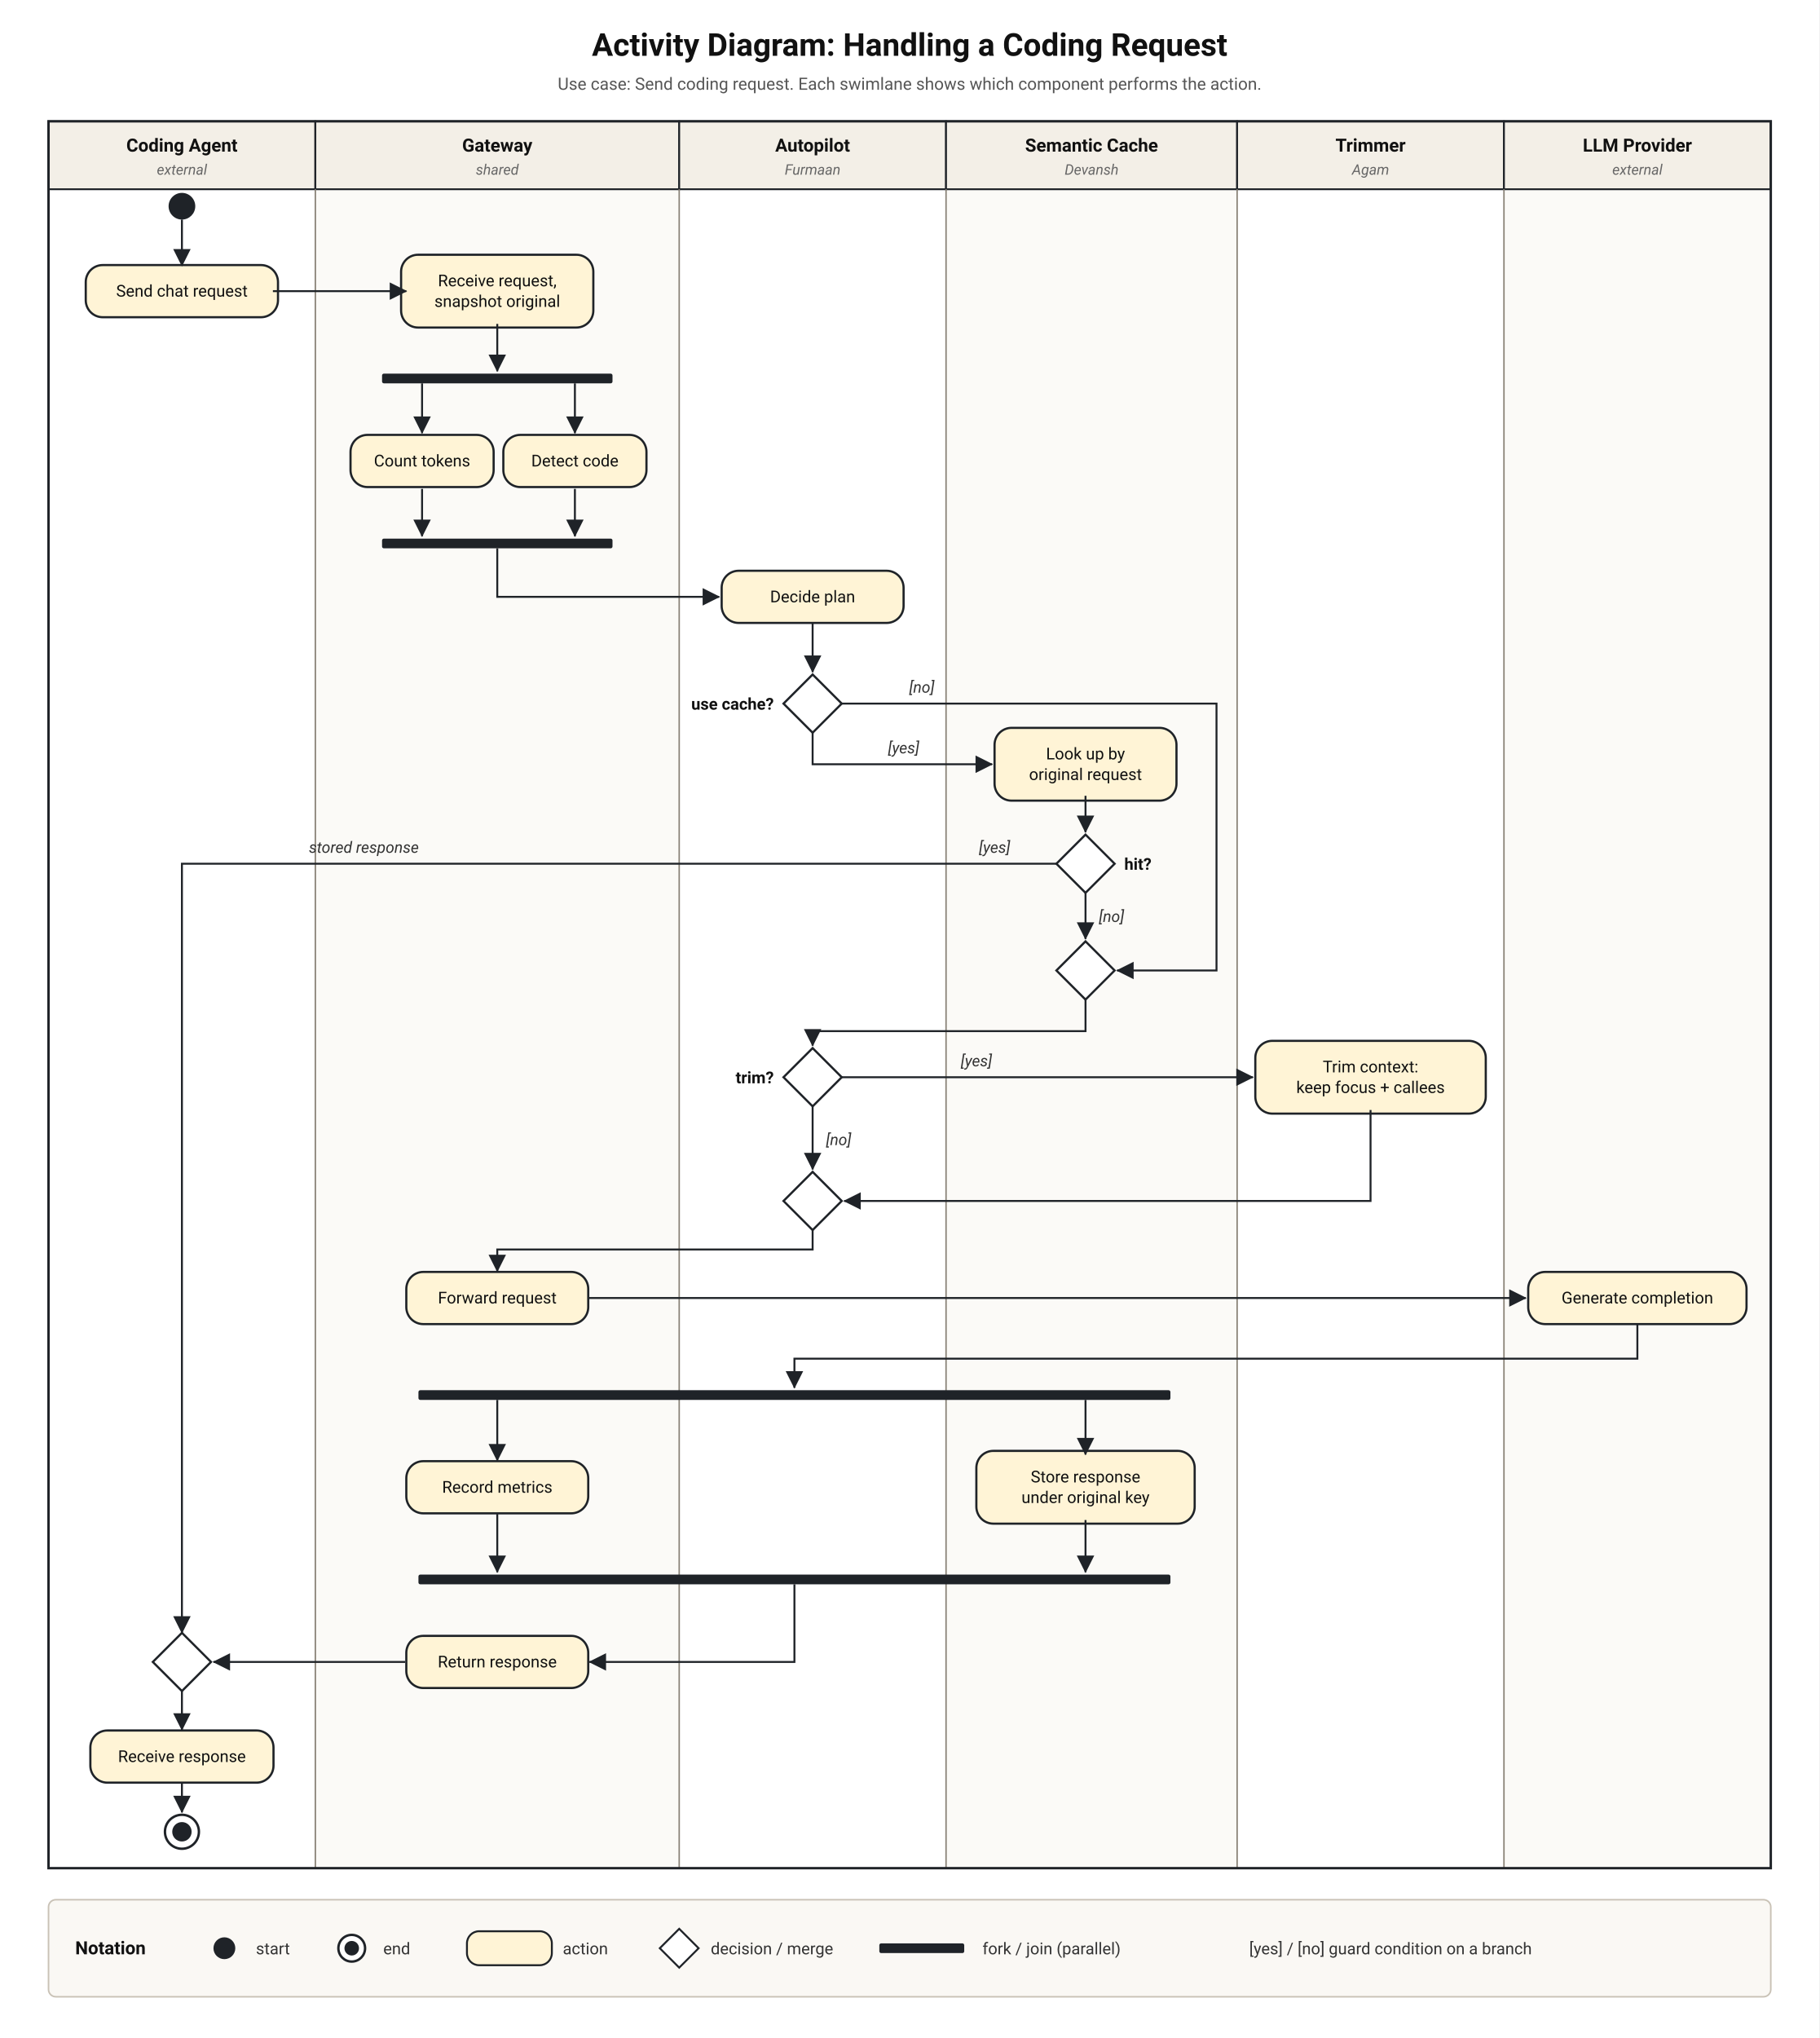
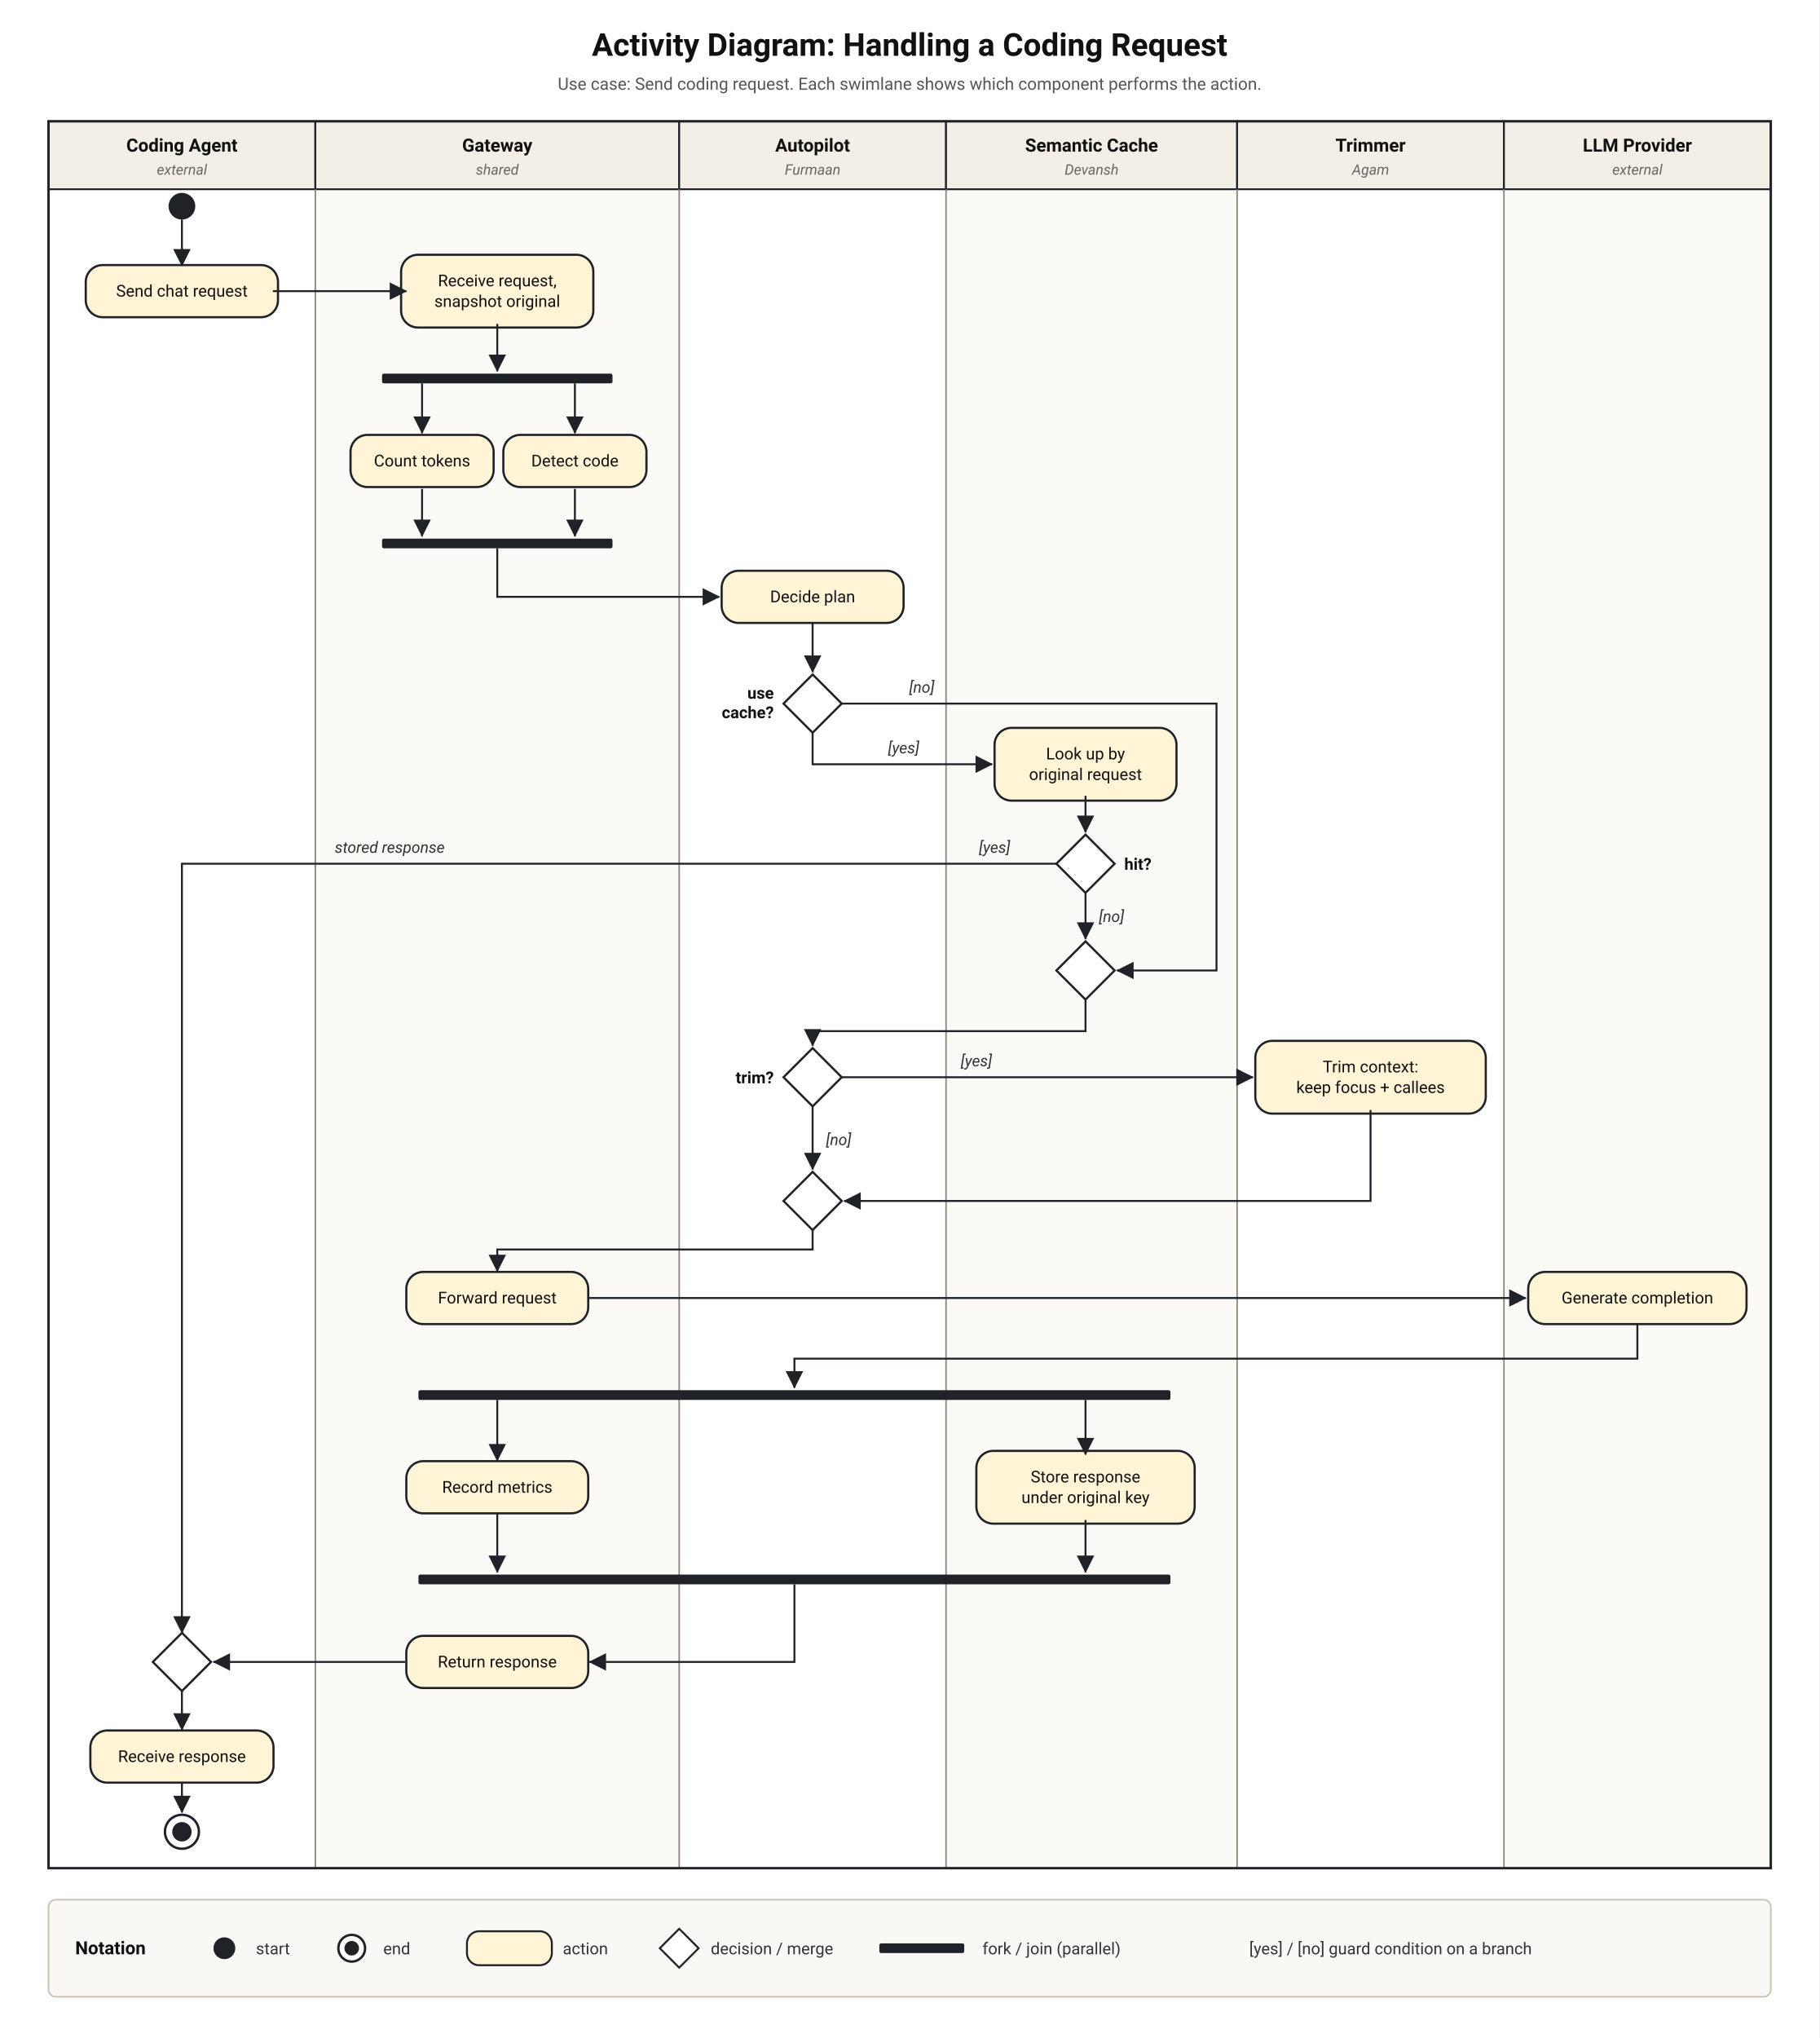
<svg xmlns="http://www.w3.org/2000/svg" viewBox="0 0 1500 1680" width="1500" height="1680" role="img" aria-labelledby="t d" font-family="-apple-system,BlinkMacSystemFont,&quot;Segoe UI&quot;,Roboto,sans-serif">
  <defs>
    <marker id="arr" viewBox="0 0 10 10" refX="9.5" refY="5" markerWidth="9" markerHeight="9" orient="auto-start-reverse">
      <path d="M0 0 L10 5 L0 10 Z" fill="#1f2328" />
    </marker>
  </defs>
  <rect width="1500" height="1680" fill="#ffffff" />
  <text x="750.0" y="46.0" text-anchor="middle" font-size="26" fill="#111111" font-weight="700">Activity Diagram: Handling a Coding Request</text>
  <text x="750.0" y="74.0" text-anchor="middle" font-size="14" fill="#555555">Use case: Send coding request. Each swimlane shows which component performs the action.</text>
  <rect x="260" y="156" width="300" height="1384" fill="#fbfaf7" />
  <rect x="780" y="156" width="240" height="1384" fill="#fbfaf7" />
  <rect x="1240" y="156" width="220" height="1384" fill="#fbfaf7" />
  <rect x="40" y="100" width="220" height="56" fill="#f3efe7" stroke="#1f2328" stroke-width="1.5" />
  <text x="150.0" y="125.0" text-anchor="middle" font-size="15" fill="#111111" font-weight="700">Coding Agent</text>
  <text x="150.0" y="144.0" text-anchor="middle" font-size="12" fill="#666666" font-style="italic">external</text>
  <rect x="260" y="100" width="300" height="56" fill="#f3efe7" stroke="#1f2328" stroke-width="1.5" />
  <text x="410.0" y="125.0" text-anchor="middle" font-size="15" fill="#111111" font-weight="700">Gateway</text>
  <text x="410.0" y="144.0" text-anchor="middle" font-size="12" fill="#666666" font-style="italic">shared</text>
  <line x1="260" y1="156" x2="260" y2="1540" stroke="#8a8378" stroke-width="1.2" />
  <rect x="560" y="100" width="220" height="56" fill="#f3efe7" stroke="#1f2328" stroke-width="1.5" />
  <text x="670.0" y="125.0" text-anchor="middle" font-size="15" fill="#111111" font-weight="700">Autopilot</text>
  <text x="670.0" y="144.0" text-anchor="middle" font-size="12" fill="#666666" font-style="italic">Furmaan</text>
  <line x1="560" y1="156" x2="560" y2="1540" stroke="#8a8378" stroke-width="1.2" />
  <rect x="780" y="100" width="240" height="56" fill="#f3efe7" stroke="#1f2328" stroke-width="1.5" />
  <text x="900.0" y="125.0" text-anchor="middle" font-size="15" fill="#111111" font-weight="700">Semantic Cache</text>
  <text x="900.0" y="144.0" text-anchor="middle" font-size="12" fill="#666666" font-style="italic">Devansh</text>
  <line x1="780" y1="156" x2="780" y2="1540" stroke="#8a8378" stroke-width="1.2" />
  <rect x="1020" y="100" width="220" height="56" fill="#f3efe7" stroke="#1f2328" stroke-width="1.5" />
  <text x="1130.0" y="125.0" text-anchor="middle" font-size="15" fill="#111111" font-weight="700">Trimmer</text>
  <text x="1130.0" y="144.0" text-anchor="middle" font-size="12" fill="#666666" font-style="italic">Agam</text>
  <line x1="1020" y1="156" x2="1020" y2="1540" stroke="#8a8378" stroke-width="1.2" />
  <rect x="1240" y="100" width="220" height="56" fill="#f3efe7" stroke="#1f2328" stroke-width="1.5" />
  <text x="1350.0" y="125.0" text-anchor="middle" font-size="15" fill="#111111" font-weight="700">LLM Provider</text>
  <text x="1350.0" y="144.0" text-anchor="middle" font-size="12" fill="#666666" font-style="italic">external</text>
  <line x1="1240" y1="156" x2="1240" y2="1540" stroke="#8a8378" stroke-width="1.2" />
  <rect x="40" y="100" width="1420" height="1440" fill="none" stroke="#1f2328" stroke-width="2" />
  <circle cx="150" cy="170" r="11" fill="#1f2328" />
  <rect x="70.7" y="218.5" width="158.5" height="43" rx="14" fill="#fff4d6" stroke="#1f2328" stroke-width="1.8" />
  <text x="150.0" y="244.5" text-anchor="middle" font-size="13.5" fill="#111111">Send chat request</text>
  <path d="M150.0 181.0 L150.0 219.0" fill="none" stroke="#1f2328" stroke-width="1.6" marker-end="url(#arr)" />
  <rect x="330.7" y="210.0" width="158.5" height="60" rx="14" fill="#fff4d6" stroke="#1f2328" stroke-width="1.8" />
  <text x="410.0" y="236.0" text-anchor="middle" font-size="13.5" fill="#111111">Receive request,</text>
  <text x="410.0" y="253.0" text-anchor="middle" font-size="13.5" fill="#111111">snapshot original</text>
  <path d="M225.0 240.0 L335.0 240.0" fill="none" stroke="#1f2328" stroke-width="1.6" marker-end="url(#arr)" />
  <rect x="315.0" y="308" width="190" height="8" rx="1.5" fill="#1f2328" />
  <path d="M410.0 267.0 L410.0 306.0" fill="none" stroke="#1f2328" stroke-width="1.6" marker-end="url(#arr)" />
  <rect x="289.0" y="358.5" width="118.0" height="43" rx="14" fill="#fff4d6" stroke="#1f2328" stroke-width="1.8" />
  <text x="348.0" y="384.5" text-anchor="middle" font-size="13.5" fill="#111111">Count tokens</text>
  <rect x="415.0" y="358.5" width="118.0" height="43" rx="14" fill="#fff4d6" stroke="#1f2328" stroke-width="1.8" />
  <text x="474.0" y="384.5" text-anchor="middle" font-size="13.5" fill="#111111">Detect code</text>
  <path d="M348.0 316.0 L348.0 357.0" fill="none" stroke="#1f2328" stroke-width="1.6" marker-end="url(#arr)" />
  <path d="M474.0 316.0 L474.0 357.0" fill="none" stroke="#1f2328" stroke-width="1.6" marker-end="url(#arr)" />
  <rect x="315.0" y="444" width="190" height="8" rx="1.5" fill="#1f2328" />
  <path d="M348.0 403.0 L348.0 442.0" fill="none" stroke="#1f2328" stroke-width="1.6" marker-end="url(#arr)" />
  <path d="M474.0 403.0 L474.0 442.0" fill="none" stroke="#1f2328" stroke-width="1.6" marker-end="url(#arr)" />
  <rect x="595.0" y="470.5" width="150.0" height="43" rx="14" fill="#fff4d6" stroke="#1f2328" stroke-width="1.8" />
  <text x="670.0" y="496.5" text-anchor="middle" font-size="13.5" fill="#111111">Decide plan</text>
  <path d="M410.0 452.0 L410.0 492.0 L593.0 492.0" fill="none" stroke="#1f2328" stroke-width="1.6" marker-end="url(#arr)" />
  <polygon points="670,556 694,580 670,604 646,580" fill="#ffffff" stroke="#1f2328" stroke-width="1.8" />
-   <text x="638.0" y="585.0" text-anchor="end" font-size="13.5" fill="#111111" font-weight="700">use cache?</text>
+   <text x="638.0" y="576.0" text-anchor="end" font-size="13.5" fill="#111111" font-weight="700">use</text>
+   <text x="638.0" y="592.0" text-anchor="end" font-size="13.5" fill="#111111" font-weight="700">cache?</text>
  <path d="M670.0 514.0 L670.0 554.0" fill="none" stroke="#1f2328" stroke-width="1.6" marker-end="url(#arr)" />
  <rect x="820.0" y="600.0" width="150.0" height="60" rx="14" fill="#fff4d6" stroke="#1f2328" stroke-width="1.8" />
  <text x="895.0" y="626.0" text-anchor="middle" font-size="13.5" fill="#111111">Look up by</text>
  <text x="895.0" y="643.0" text-anchor="middle" font-size="13.5" fill="#111111">original request</text>
  <path d="M670.0 604.0 L670.0 630.0 L818.0 630.0" fill="none" stroke="#1f2328" stroke-width="1.6" marker-end="url(#arr)" />
  <text x="745.0" y="621.0" text-anchor="middle" font-size="13" fill="#333333" font-style="italic">[yes]</text>
  <polygon points="895,688 919,712 895,736 871,712" fill="#ffffff" stroke="#1f2328" stroke-width="1.8" />
  <text x="927.0" y="717.0" text-anchor="start" font-size="13.5" fill="#111111" font-weight="700">hit?</text>
  <path d="M895.0 656.0 L895.0 686.0" fill="none" stroke="#1f2328" stroke-width="1.6" marker-end="url(#arr)" />
  <polygon points="895,776 919,800 895,824 871,800" fill="#ffffff" stroke="#1f2328" stroke-width="1.8" />
  <path d="M694.0 580.0 L1003.0 580.0 L1003.0 800.0 L921.0 800.0" fill="none" stroke="#1f2328" stroke-width="1.6" marker-end="url(#arr)" />
  <text x="760.0" y="571.0" text-anchor="middle" font-size="13" fill="#333333" font-style="italic">[no]</text>
  <path d="M895.0 736.0 L895.0 774.0" fill="none" stroke="#1f2328" stroke-width="1.6" marker-end="url(#arr)" />
  <text x="906.0" y="760.0" text-anchor="start" font-size="13" fill="#333333" font-style="italic">[no]</text>
  <path d="M871.0 712.0 L150.0 712.0 L150.0 1346.0" fill="none" stroke="#1f2328" stroke-width="1.6" marker-end="url(#arr)" />
  <text x="820.0" y="703.0" text-anchor="middle" font-size="13" fill="#333333" font-style="italic">[yes]</text>
-   <text x="300.0" y="703.0" text-anchor="middle" font-size="13" fill="#333333" font-style="italic">stored response</text>
+   <text x="276.0" y="703.0" text-anchor="start" font-size="13" fill="#333333" font-style="italic">stored response</text>
  <polygon points="670,864 694,888 670,912 646,888" fill="#ffffff" stroke="#1f2328" stroke-width="1.8" />
  <text x="638.0" y="893.0" text-anchor="end" font-size="13.5" fill="#111111" font-weight="700">trim?</text>
  <path d="M895.0 824.0 L895.0 850.0 L670.0 850.0 L670.0 862.0" fill="none" stroke="#1f2328" stroke-width="1.6" marker-end="url(#arr)" />
  <rect x="1035.0" y="858.0" width="190.0" height="60" rx="14" fill="#fff4d6" stroke="#1f2328" stroke-width="1.8" />
  <text x="1130.0" y="884.0" text-anchor="middle" font-size="13.5" fill="#111111">Trim context:</text>
  <text x="1130.0" y="901.0" text-anchor="middle" font-size="13.5" fill="#111111">keep focus + callees</text>
  <path d="M694.0 888.0 L1033.0 888.0" fill="none" stroke="#1f2328" stroke-width="1.6" marker-end="url(#arr)" />
  <text x="805.0" y="879.0" text-anchor="middle" font-size="13" fill="#333333" font-style="italic">[yes]</text>
  <polygon points="670,966 694,990 670,1014 646,990" fill="#ffffff" stroke="#1f2328" stroke-width="1.8" />
  <path d="M670.0 912.0 L670.0 964.0" fill="none" stroke="#1f2328" stroke-width="1.6" marker-end="url(#arr)" />
  <text x="681.0" y="944.0" text-anchor="start" font-size="13" fill="#333333" font-style="italic">[no]</text>
  <path d="M1130.0 915.0 L1130.0 990.0 L696.0 990.0" fill="none" stroke="#1f2328" stroke-width="1.6" marker-end="url(#arr)" />
  <rect x="335.0" y="1048.5" width="150.0" height="43" rx="14" fill="#fff4d6" stroke="#1f2328" stroke-width="1.8" />
  <text x="410.0" y="1074.5" text-anchor="middle" font-size="13.5" fill="#111111">Forward request</text>
  <path d="M670.0 1014.0 L670.0 1030.0 L410.0 1030.0 L410.0 1048.0" fill="none" stroke="#1f2328" stroke-width="1.6" marker-end="url(#arr)" />
  <rect x="1260.0" y="1048.5" width="180.0" height="43" rx="14" fill="#fff4d6" stroke="#1f2328" stroke-width="1.8" />
  <text x="1350.0" y="1074.5" text-anchor="middle" font-size="13.5" fill="#111111">Generate completion</text>
  <path d="M485.0 1070.0 L1258.0 1070.0" fill="none" stroke="#1f2328" stroke-width="1.6" marker-end="url(#arr)" />
  <rect x="345.0" y="1146" width="620" height="8" rx="1.5" fill="#1f2328" />
  <path d="M1350.0 1092.0 L1350.0 1120.0 L655.0 1120.0 L655.0 1144.0" fill="none" stroke="#1f2328" stroke-width="1.6" marker-end="url(#arr)" />
  <rect x="335.0" y="1204.5" width="150.0" height="43" rx="14" fill="#fff4d6" stroke="#1f2328" stroke-width="1.8" />
  <text x="410.0" y="1230.5" text-anchor="middle" font-size="13.5" fill="#111111">Record metrics</text>
  <rect x="805.0" y="1196.0" width="180.0" height="60" rx="14" fill="#fff4d6" stroke="#1f2328" stroke-width="1.8" />
  <text x="895.0" y="1222.0" text-anchor="middle" font-size="13.5" fill="#111111">Store response</text>
  <text x="895.0" y="1239.0" text-anchor="middle" font-size="13.5" fill="#111111">under original key</text>
  <path d="M410.0 1154.0 L410.0 1204.0" fill="none" stroke="#1f2328" stroke-width="1.6" marker-end="url(#arr)" />
  <path d="M895.0 1154.0 L895.0 1199.0" fill="none" stroke="#1f2328" stroke-width="1.6" marker-end="url(#arr)" />
  <rect x="345.0" y="1298" width="620" height="8" rx="1.5" fill="#1f2328" />
  <path d="M410.0 1248.0 L410.0 1296.0" fill="none" stroke="#1f2328" stroke-width="1.6" marker-end="url(#arr)" />
  <path d="M895.0 1253.0 L895.0 1296.0" fill="none" stroke="#1f2328" stroke-width="1.6" marker-end="url(#arr)" />
  <rect x="335.0" y="1348.5" width="150.0" height="43" rx="14" fill="#fff4d6" stroke="#1f2328" stroke-width="1.8" />
  <text x="410.0" y="1374.5" text-anchor="middle" font-size="13.5" fill="#111111">Return response</text>
  <path d="M655.0 1306.0 L655.0 1370.0 L486.0 1370.0" fill="none" stroke="#1f2328" stroke-width="1.6" marker-end="url(#arr)" />
  <polygon points="150,1346 174,1370 150,1394 126,1370" fill="#ffffff" stroke="#1f2328" stroke-width="1.8" />
  <path d="M334.0 1370.0 L176.0 1370.0" fill="none" stroke="#1f2328" stroke-width="1.6" marker-end="url(#arr)" />
  <rect x="74.5" y="1426.5" width="151.0" height="43" rx="14" fill="#fff4d6" stroke="#1f2328" stroke-width="1.8" />
  <text x="150.0" y="1452.5" text-anchor="middle" font-size="13.5" fill="#111111">Receive response</text>
  <path d="M150.0 1394.0 L150.0 1426.0" fill="none" stroke="#1f2328" stroke-width="1.6" marker-end="url(#arr)" />
  <circle cx="150" cy="1510" r="14" fill="#ffffff" stroke="#1f2328" stroke-width="2" />
  <circle cx="150" cy="1510" r="8" fill="#1f2328" />
  <path d="M150.0 1470.0 L150.0 1494.0" fill="none" stroke="#1f2328" stroke-width="1.6" marker-end="url(#arr)" />
  <rect x="40" y="1566" width="1420" height="80" rx="6" fill="#faf8f4" stroke="#c9c2b6" stroke-width="1.3" />
  <text x="62.0" y="1611.0" text-anchor="start" font-size="15" fill="#111111" font-weight="700">Notation</text>
  <circle cx="185" cy="1606" r="9" fill="#1f2328" />
  <text x="211.0" y="1611.0" text-anchor="start" font-size="13.5" fill="#333333">start</text>
  <circle cx="290" cy="1606" r="11" fill="#fff" stroke="#1f2328" stroke-width="2" />
  <circle cx="290" cy="1606" r="6" fill="#1f2328" />
  <text x="316.0" y="1611.0" text-anchor="start" font-size="13.5" fill="#333333">end</text>
  <rect x="385" y="1592" width="70" height="28" rx="10" fill="#fff4d6" stroke="#1f2328" stroke-width="1.6" />
  <text x="464.0" y="1611.0" text-anchor="start" font-size="13.5" fill="#333333">action</text>
  <polygon points="560,1590 576,1606 560,1622 544,1606" fill="#fff" stroke="#1f2328" stroke-width="1.6" />
  <text x="586.0" y="1611.0" text-anchor="start" font-size="13.5" fill="#333333">decision / merge</text>
  <rect x="725" y="1602" width="70" height="8" rx="1.5" fill="#1f2328" />
  <text x="810.0" y="1611.0" text-anchor="start" font-size="13.5" fill="#333333">fork / join (parallel)</text>
  <text x="1030.0" y="1611.0" text-anchor="start" font-size="13.5" fill="#333333">[yes] / [no]  guard condition on a branch</text>
</svg>
